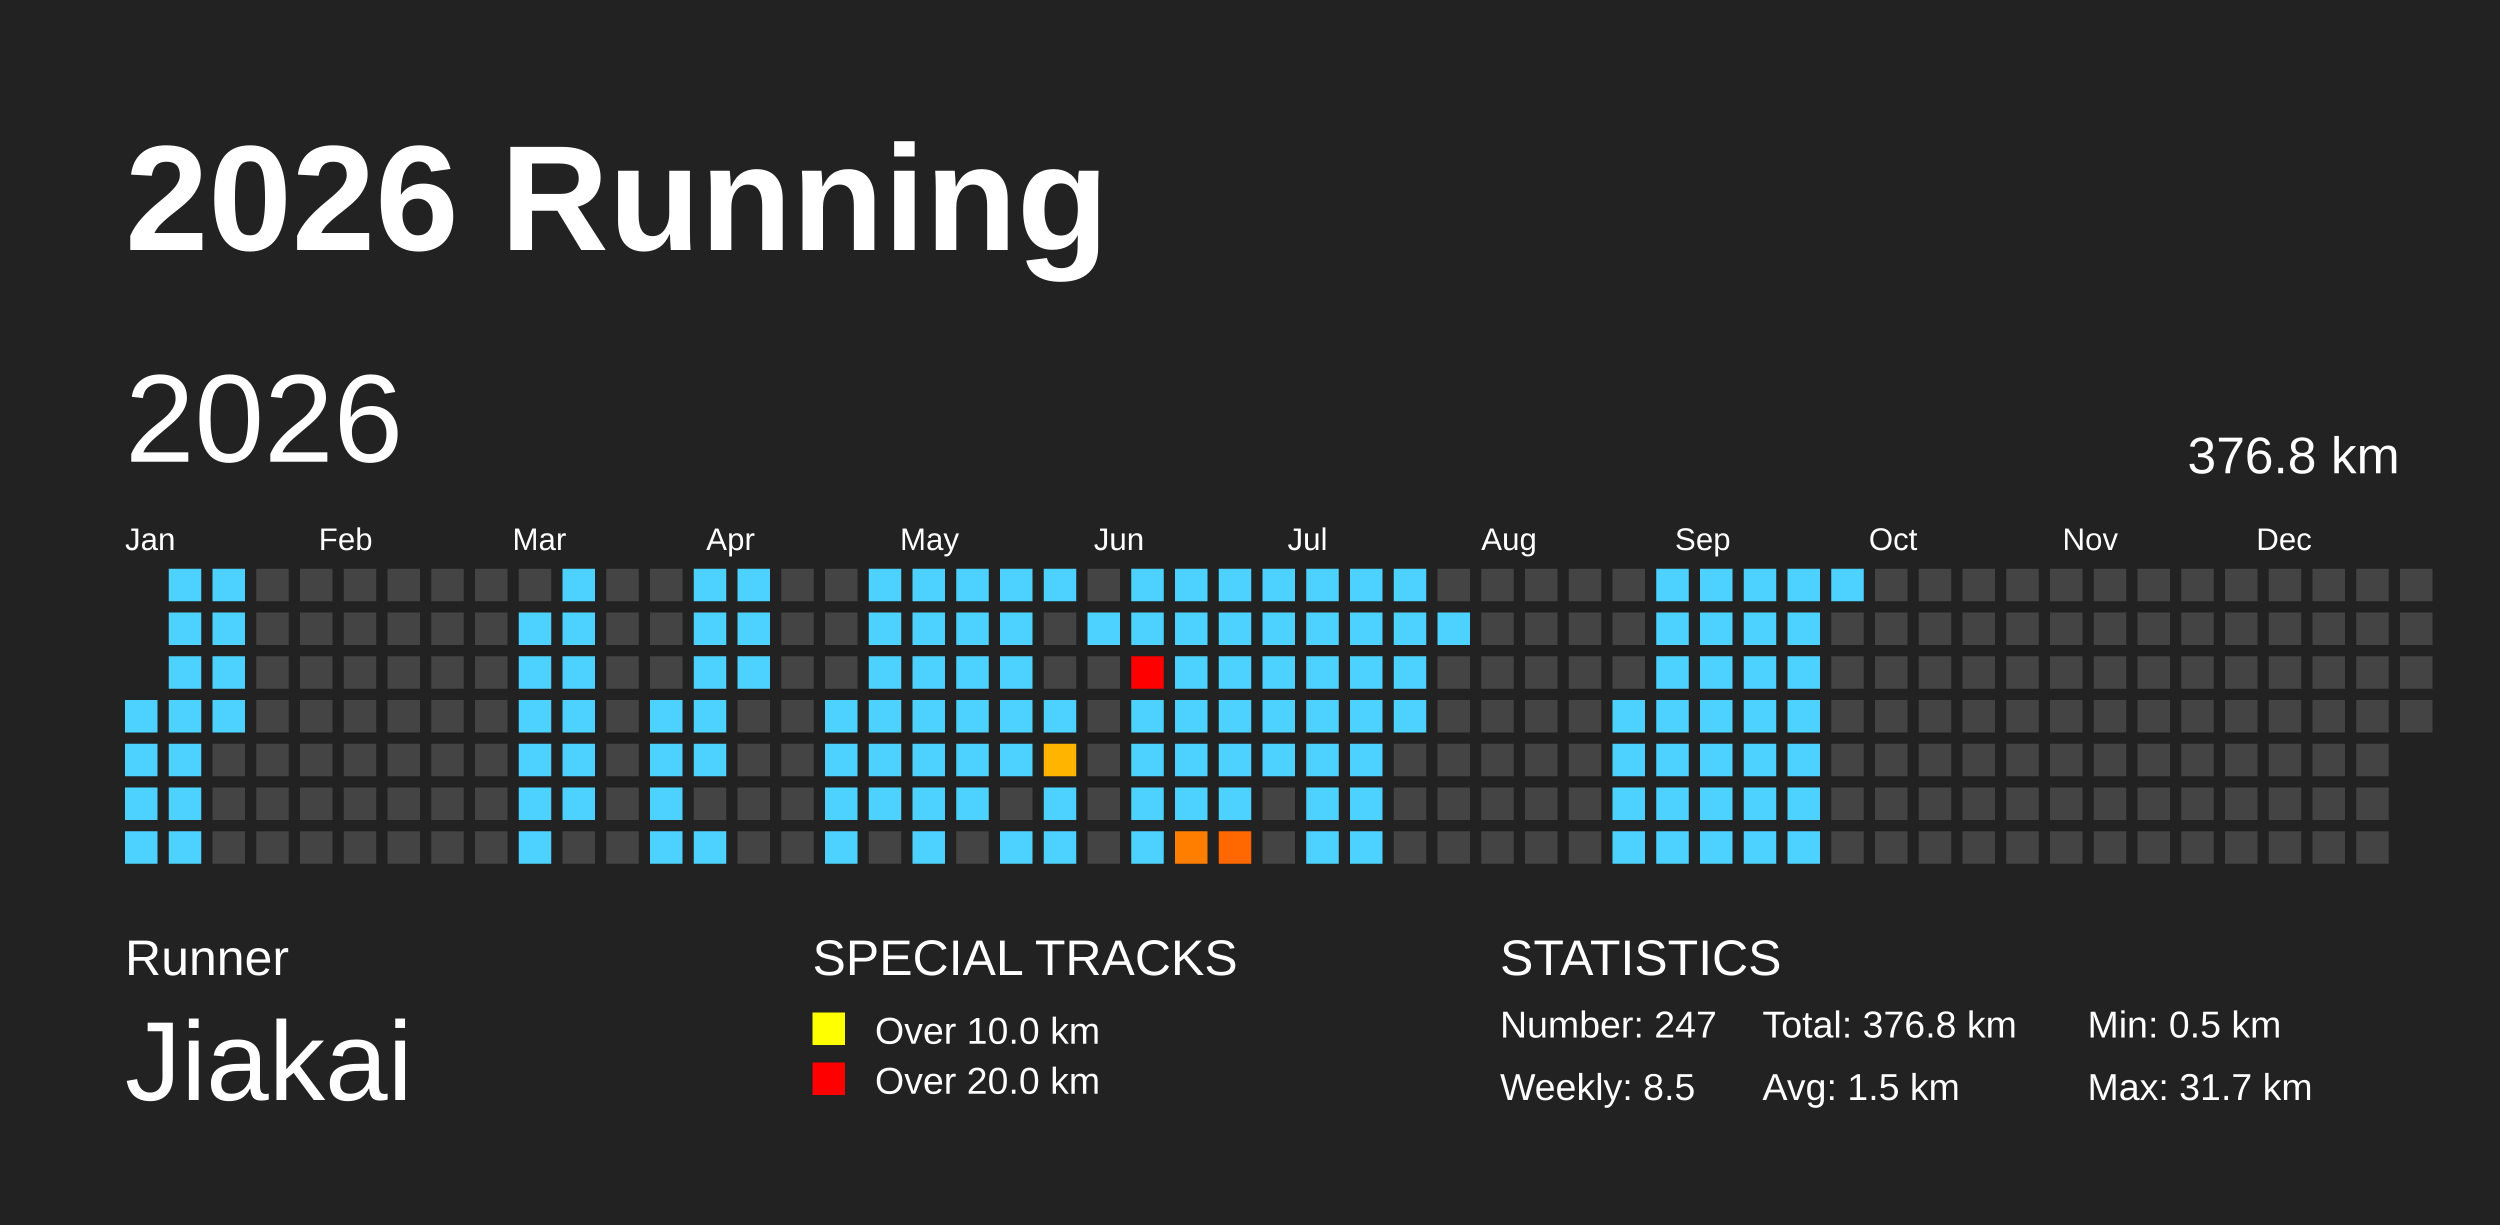
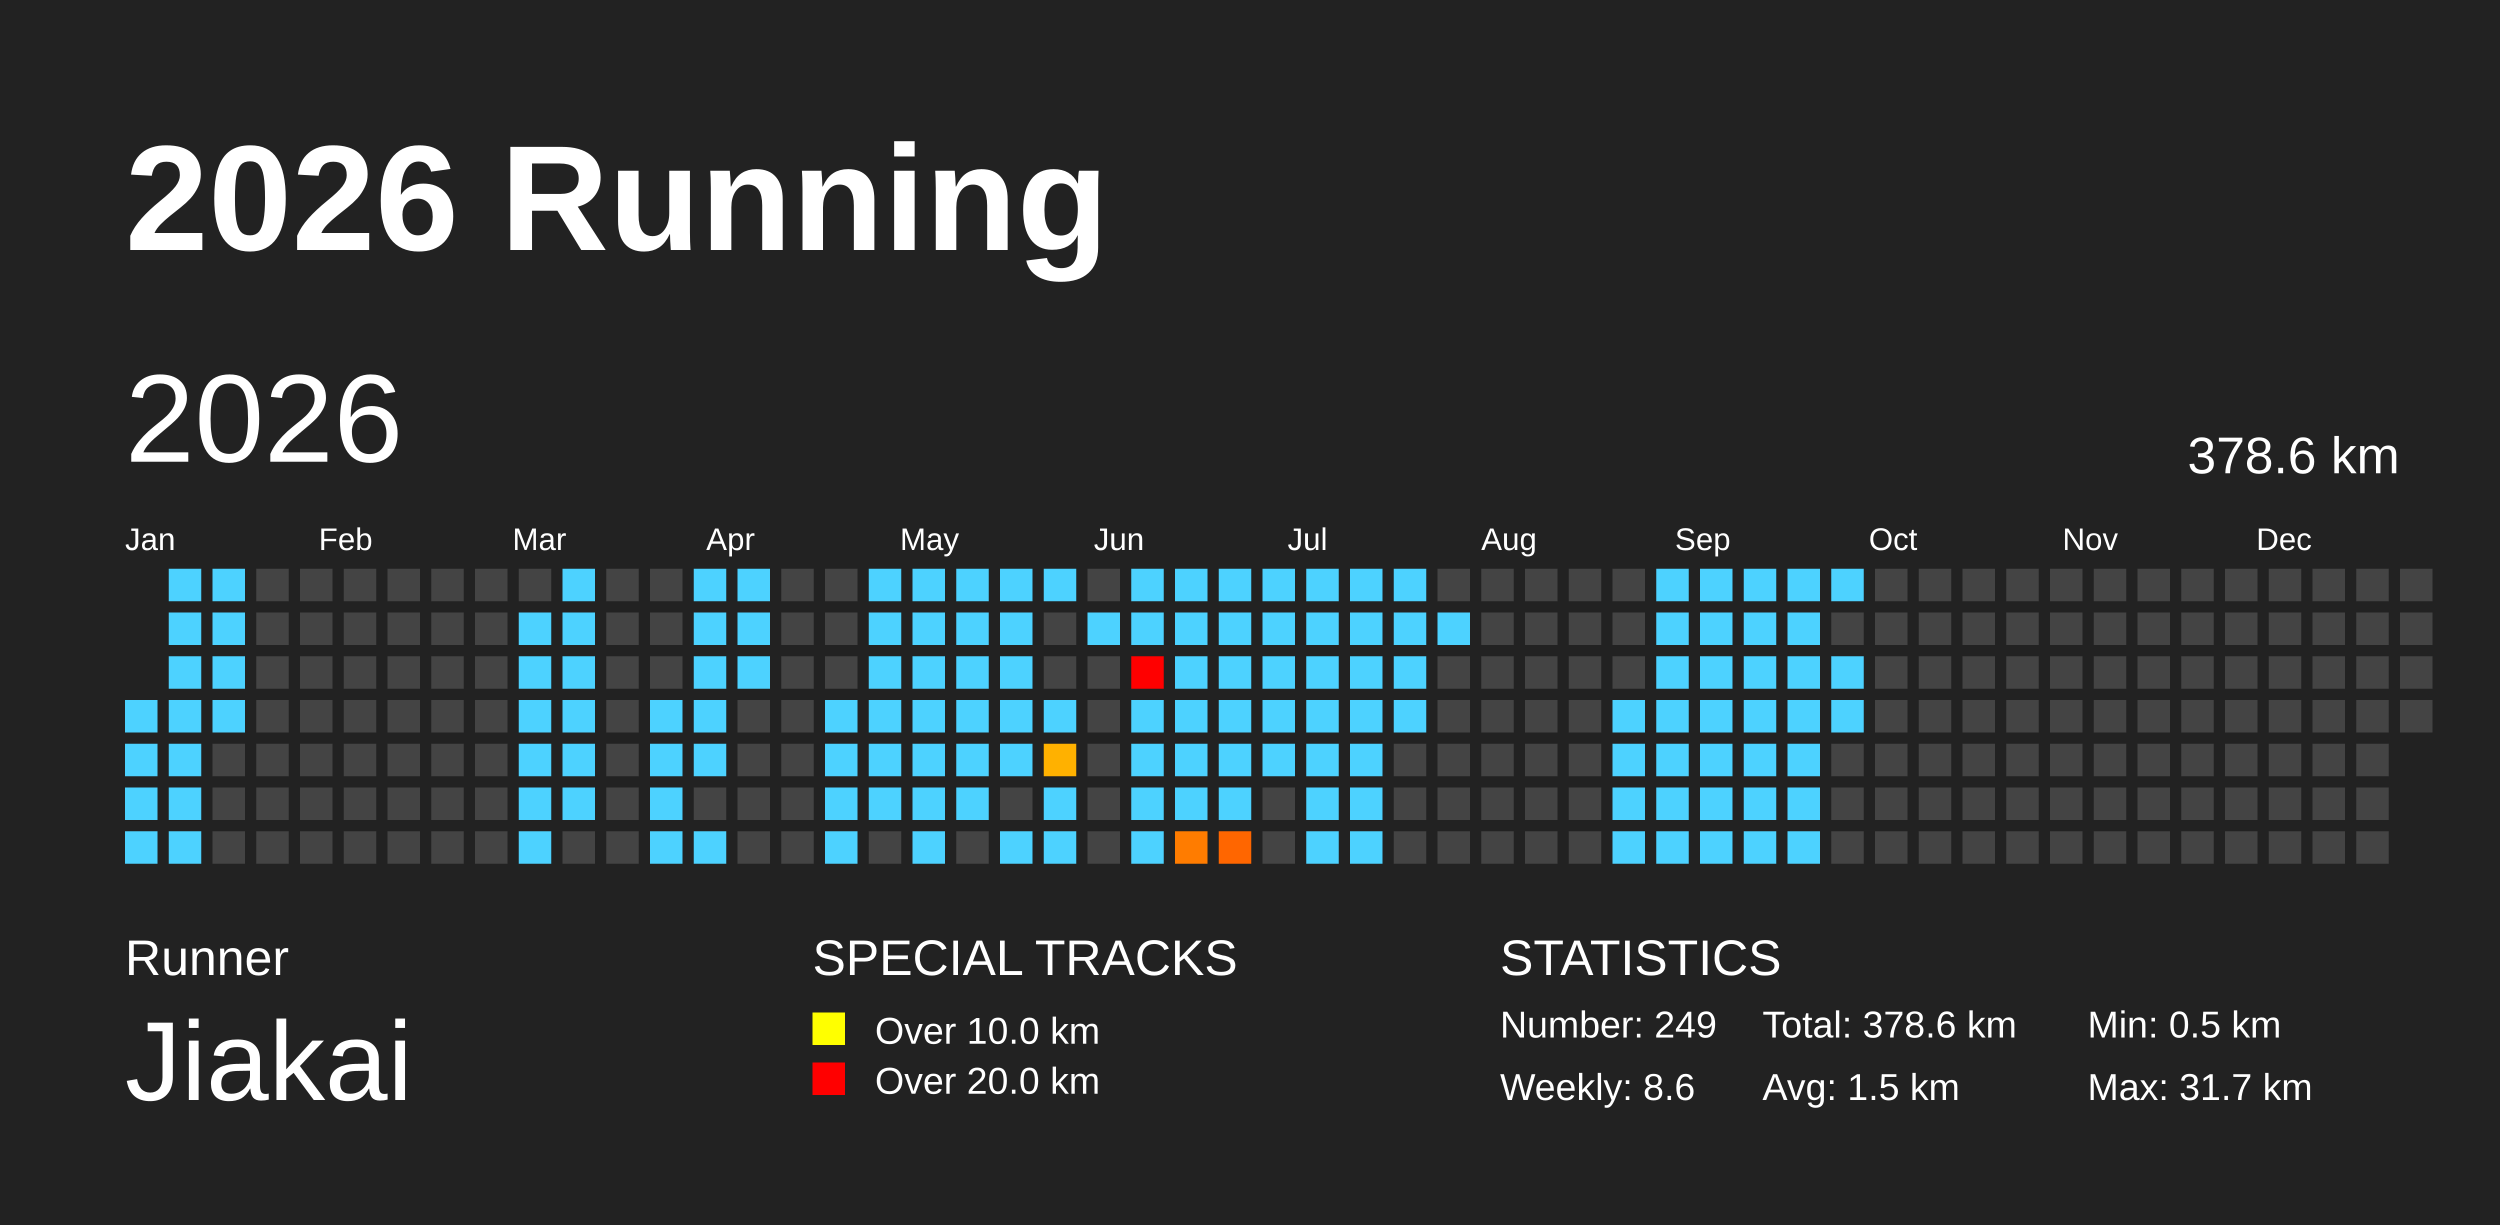
<svg xmlns="http://www.w3.org/2000/svg" baseProfile="full" height="98mm" version="1.1" viewBox="0,0,200,98" width="200mm">
  <defs>
    <pattern height="2" id="indoor-stripe" patternUnits="userSpaceOnUse" width="2">
      <line stroke="white" stroke-opacity="0.45" stroke-width="0.5" x1="0" x2="2" y1="2" y2="0" />
    </pattern>
  </defs>
  <rect fill="#222222" height="98" width="200" x="0" y="0" />
  <text fill="#FFFFFF" style="font-size:12px; font-family:Arial; font-weight:bold;" x="10" y="20">2026 Running</text>
  <text fill="#FFFFFF" style="font-size:4px; font-family:Arial" x="10" y="78">Runner</text>
  <text fill="#FFFFFF" style="font-size:9px; font-family:Arial" x="10" y="88">Jiakai</text>
  <text fill="#FFFFFF" style="font-size:4px; font-family:Arial" x="65" y="78">SPECIAL TRACKS</text>
  <rect fill="yellow" height="2.6" width="2.6" x="65" y="81" />
  <text fill="#FFFFFF" style="font-size:3px; font-family:Arial" x="70" y="83.5">Over 10.0 km</text>
  <rect fill="red" height="2.6" width="2.6" x="65" y="85" />
  <text fill="#FFFFFF" style="font-size:3px; font-family:Arial" x="70" y="87.5">Over 20.0 km</text>
  <text fill="#FFFFFF" style="font-size:4px; font-family:Arial" x="120" y="78">STATISTICS</text>
-   <text fill="#FFFFFF" style="font-size:3px; font-family:Arial" x="120" y="83">Number: 247</text>
-   <text fill="#FFFFFF" style="font-size:3px; font-family:Arial" x="120" y="88">Weekly: 8.5</text>
-   <text fill="#FFFFFF" style="font-size:3px; font-family:Arial" x="141" y="83">Total: 376.8 km</text>
+   <text fill="#FFFFFF" style="font-size:3px; font-family:Arial" x="120" y="83">Number: 249</text>
+   <text fill="#FFFFFF" style="font-size:3px; font-family:Arial" x="120" y="88">Weekly: 8.6</text>
+   <text fill="#FFFFFF" style="font-size:3px; font-family:Arial" x="141" y="83">Total: 378.6 km</text>
  <text fill="#FFFFFF" style="font-size:3px; font-family:Arial" x="141" y="88">Avg: 1.5 km</text>
  <text fill="#FFFFFF" style="font-size:3px; font-family:Arial" x="167" y="83">Min: 0.5 km</text>
  <text fill="#FFFFFF" style="font-size:3px; font-family:Arial" x="167" y="88">Max: 31.7 km</text>
  <text dominant-baseline="hanging" fill="#FFFFFF" style="font-size:10.0px; font-family:Arial;" x="10" y="30">2026</text>
-   <text dominant-baseline="hanging" fill="#FFFFFF" style="font-size:4.125px; font-family:Arial;" x="175" y="35">376.8 km</text>
+   <text dominant-baseline="hanging" fill="#FFFFFF" style="font-size:4.125px; font-family:Arial;" x="175" y="35">378.6 km</text>
  <text fill="#FFFFFF" style="font-size:2.5px; font-family:Arial" x="10.0" y="44">Jan</text>
  <text fill="#FFFFFF" style="font-size:2.5px; font-family:Arial" x="25.5" y="44">Feb</text>
  <text fill="#FFFFFF" style="font-size:2.5px; font-family:Arial" x="41.0" y="44">Mar</text>
  <text fill="#FFFFFF" style="font-size:2.5px; font-family:Arial" x="56.5" y="44">Apr</text>
  <text fill="#FFFFFF" style="font-size:2.5px; font-family:Arial" x="72.0" y="44">May</text>
  <text fill="#FFFFFF" style="font-size:2.5px; font-family:Arial" x="87.5" y="44">Jun</text>
  <text fill="#FFFFFF" style="font-size:2.5px; font-family:Arial" x="103.0" y="44">Jul</text>
  <text fill="#FFFFFF" style="font-size:2.5px; font-family:Arial" x="118.5" y="44">Aug</text>
  <text fill="#FFFFFF" style="font-size:2.5px; font-family:Arial" x="134.0" y="44">Sep</text>
  <text fill="#FFFFFF" style="font-size:2.5px; font-family:Arial" x="149.5" y="44">Oct</text>
  <text fill="#FFFFFF" style="font-size:2.5px; font-family:Arial" x="165.0" y="44">Nov</text>
  <text fill="#FFFFFF" style="font-size:2.5px; font-family:Arial" x="180.5" y="44">Dec</text>
  <rect fill="#4dd2ff" height="2.6" width="2.6" x="10.0" y="56.0" />
  <rect fill="#4dd2ff" height="2.6" width="2.6" x="10.0" y="59.5" />
  <rect fill="#4dd2ff" height="2.6" width="2.6" x="10.0" y="63.0" />
  <rect fill="#4dd2ff" height="2.6" width="2.6" x="10.0" y="66.5" />
  <rect fill="#4dd2ff" height="2.6" width="2.6" x="13.5" y="45.5" />
  <rect fill="#4dd2ff" height="2.6" width="2.6" x="13.5" y="49.0" />
  <rect fill="#4dd2ff" height="2.6" width="2.6" x="13.5" y="52.5" />
  <rect fill="#4dd2ff" height="2.6" width="2.6" x="13.5" y="56.0" />
  <rect fill="#4dd2ff" height="2.6" width="2.6" x="13.5" y="59.5" />
  <rect fill="#4dd2ff" height="2.6" width="2.6" x="13.5" y="63.0" />
  <rect fill="#4dd2ff" height="2.6" width="2.6" x="13.5" y="66.5" />
  <rect fill="#4dd2ff" height="2.6" width="2.6" x="17.0" y="45.5" />
  <rect fill="#4dd2ff" height="2.6" width="2.6" x="17.0" y="49.0" />
  <rect fill="#4dd2ff" height="2.6" width="2.6" x="17.0" y="52.5" />
  <rect fill="#4dd2ff" height="2.6" width="2.6" x="17.0" y="56.0" />
  <rect fill="#444444" height="2.6" width="2.6" x="17.0" y="59.5" />
  <rect fill="#444444" height="2.6" width="2.6" x="17.0" y="63.0" />
  <rect fill="#444444" height="2.6" width="2.6" x="17.0" y="66.5" />
  <rect fill="#444444" height="2.6" width="2.6" x="20.5" y="45.5" />
  <rect fill="#444444" height="2.6" width="2.6" x="20.5" y="49.0" />
  <rect fill="#444444" height="2.6" width="2.6" x="20.5" y="52.5" />
  <rect fill="#444444" height="2.6" width="2.6" x="20.5" y="56.0" />
  <rect fill="#444444" height="2.6" width="2.6" x="20.5" y="59.5" />
  <rect fill="#444444" height="2.6" width="2.6" x="20.5" y="63.0" />
  <rect fill="#444444" height="2.6" width="2.6" x="20.5" y="66.5" />
  <rect fill="#444444" height="2.6" width="2.6" x="24.0" y="45.5" />
  <rect fill="#444444" height="2.6" width="2.6" x="24.0" y="49.0" />
  <rect fill="#444444" height="2.6" width="2.6" x="24.0" y="52.5" />
  <rect fill="#444444" height="2.6" width="2.6" x="24.0" y="56.0" />
  <rect fill="#444444" height="2.6" width="2.6" x="24.0" y="59.5" />
  <rect fill="#444444" height="2.6" width="2.6" x="24.0" y="63.0" />
  <rect fill="#444444" height="2.6" width="2.6" x="24.0" y="66.5" />
  <rect fill="#444444" height="2.6" width="2.6" x="27.5" y="45.5" />
  <rect fill="#444444" height="2.6" width="2.6" x="27.5" y="49.0" />
  <rect fill="#444444" height="2.6" width="2.6" x="27.5" y="52.5" />
  <rect fill="#444444" height="2.6" width="2.6" x="27.5" y="56.0" />
  <rect fill="#444444" height="2.6" width="2.6" x="27.5" y="59.5" />
  <rect fill="#444444" height="2.6" width="2.6" x="27.5" y="63.0" />
  <rect fill="#444444" height="2.6" width="2.6" x="27.5" y="66.5" />
  <rect fill="#444444" height="2.6" width="2.6" x="31.0" y="45.5" />
  <rect fill="#444444" height="2.6" width="2.6" x="31.0" y="49.0" />
  <rect fill="#444444" height="2.6" width="2.6" x="31.0" y="52.5" />
  <rect fill="#444444" height="2.6" width="2.6" x="31.0" y="56.0" />
  <rect fill="#444444" height="2.6" width="2.6" x="31.0" y="59.5" />
  <rect fill="#444444" height="2.6" width="2.6" x="31.0" y="63.0" />
  <rect fill="#444444" height="2.6" width="2.6" x="31.0" y="66.5" />
  <rect fill="#444444" height="2.6" width="2.6" x="34.5" y="45.5" />
  <rect fill="#444444" height="2.6" width="2.6" x="34.5" y="49.0" />
  <rect fill="#444444" height="2.6" width="2.6" x="34.5" y="52.5" />
  <rect fill="#444444" height="2.6" width="2.6" x="34.5" y="56.0" />
  <rect fill="#444444" height="2.6" width="2.6" x="34.5" y="59.5" />
  <rect fill="#444444" height="2.6" width="2.6" x="34.5" y="63.0" />
  <rect fill="#444444" height="2.6" width="2.6" x="34.5" y="66.5" />
  <rect fill="#444444" height="2.6" width="2.6" x="38.0" y="45.5" />
  <rect fill="#444444" height="2.6" width="2.6" x="38.0" y="49.0" />
  <rect fill="#444444" height="2.6" width="2.6" x="38.0" y="52.5" />
  <rect fill="#444444" height="2.6" width="2.6" x="38.0" y="56.0" />
  <rect fill="#444444" height="2.6" width="2.6" x="38.0" y="59.5" />
  <rect fill="#444444" height="2.6" width="2.6" x="38.0" y="63.0" />
  <rect fill="#444444" height="2.6" width="2.6" x="38.0" y="66.5" />
  <rect fill="#444444" height="2.6" width="2.6" x="41.5" y="45.5" />
  <rect fill="#4dd2ff" height="2.6" width="2.6" x="41.5" y="49.0" />
  <rect fill="#4dd2ff" height="2.6" width="2.6" x="41.5" y="52.5" />
  <rect fill="#4dd2ff" height="2.6" width="2.6" x="41.5" y="56.0" />
  <rect fill="#4dd2ff" height="2.6" width="2.6" x="41.5" y="59.5" />
  <rect fill="#4dd2ff" height="2.6" width="2.6" x="41.5" y="63.0" />
  <rect fill="#4dd2ff" height="2.6" width="2.6" x="41.5" y="66.5" />
  <rect fill="#4dd2ff" height="2.6" width="2.6" x="45.0" y="45.5" />
  <rect fill="#4dd2ff" height="2.6" width="2.6" x="45.0" y="49.0" />
  <rect fill="#4dd2ff" height="2.6" width="2.6" x="45.0" y="52.5" />
  <rect fill="#4dd2ff" height="2.6" width="2.6" x="45.0" y="56.0" />
  <rect fill="#4dd2ff" height="2.6" width="2.6" x="45.0" y="59.5" />
  <rect fill="#4dd2ff" height="2.6" width="2.6" x="45.0" y="63.0" />
  <rect fill="#444444" height="2.6" width="2.6" x="45.0" y="66.5" />
  <rect fill="#444444" height="2.6" width="2.6" x="48.5" y="45.5" />
  <rect fill="#444444" height="2.6" width="2.6" x="48.5" y="49.0" />
  <rect fill="#444444" height="2.6" width="2.6" x="48.5" y="52.5" />
  <rect fill="#444444" height="2.6" width="2.6" x="48.5" y="56.0" />
  <rect fill="#444444" height="2.6" width="2.6" x="48.5" y="59.5" />
  <rect fill="#444444" height="2.6" width="2.6" x="48.5" y="63.0" />
  <rect fill="#444444" height="2.6" width="2.6" x="48.5" y="66.5" />
  <rect fill="#444444" height="2.6" width="2.6" x="52.0" y="45.5" />
  <rect fill="#444444" height="2.6" width="2.6" x="52.0" y="49.0" />
  <rect fill="#444444" height="2.6" width="2.6" x="52.0" y="52.5" />
  <rect fill="#4dd2ff" height="2.6" width="2.6" x="52.0" y="56.0" />
  <rect fill="#4dd2ff" height="2.6" width="2.6" x="52.0" y="59.5" />
  <rect fill="#4dd2ff" height="2.6" width="2.6" x="52.0" y="63.0" />
  <rect fill="#4dd2ff" height="2.6" width="2.6" x="52.0" y="66.5" />
  <rect fill="#4dd2ff" height="2.6" width="2.6" x="55.5" y="45.5" />
  <rect fill="#4dd2ff" height="2.6" width="2.6" x="55.5" y="49.0" />
  <rect fill="#4dd2ff" height="2.6" width="2.6" x="55.5" y="52.5" />
  <rect fill="#4dd2ff" height="2.6" width="2.6" x="55.5" y="56.0" />
  <rect fill="#4dd2ff" height="2.6" width="2.6" x="55.5" y="59.5" />
  <rect fill="#444444" height="2.6" width="2.6" x="55.5" y="63.0" />
  <rect fill="#4dd2ff" height="2.6" width="2.6" x="55.5" y="66.5" />
  <rect fill="#4dd2ff" height="2.6" width="2.6" x="59.0" y="45.5" />
  <rect fill="#4dd2ff" height="2.6" width="2.6" x="59.0" y="49.0" />
  <rect fill="#4dd2ff" height="2.6" width="2.6" x="59.0" y="52.5" />
  <rect fill="#444444" height="2.6" width="2.6" x="59.0" y="56.0" />
  <rect fill="#444444" height="2.6" width="2.6" x="59.0" y="59.5" />
  <rect fill="#444444" height="2.6" width="2.6" x="59.0" y="63.0" />
  <rect fill="#444444" height="2.6" width="2.6" x="59.0" y="66.5" />
  <rect fill="#444444" height="2.6" width="2.6" x="62.5" y="45.5" />
  <rect fill="#444444" height="2.6" width="2.6" x="62.5" y="49.0" />
  <rect fill="#444444" height="2.6" width="2.6" x="62.5" y="52.5" />
  <rect fill="#444444" height="2.6" width="2.6" x="62.5" y="56.0" />
  <rect fill="#444444" height="2.6" width="2.6" x="62.5" y="59.5" />
  <rect fill="#444444" height="2.6" width="2.6" x="62.5" y="63.0" />
  <rect fill="#444444" height="2.6" width="2.6" x="62.5" y="66.5" />
  <rect fill="#444444" height="2.6" width="2.6" x="66.0" y="45.5" />
  <rect fill="#444444" height="2.6" width="2.6" x="66.0" y="49.0" />
  <rect fill="#444444" height="2.6" width="2.6" x="66.0" y="52.5" />
  <rect fill="#4dd2ff" height="2.6" width="2.6" x="66.0" y="56.0" />
  <rect fill="#4dd2ff" height="2.6" width="2.6" x="66.0" y="59.5" />
  <rect fill="#4dd2ff" height="2.6" width="2.6" x="66.0" y="63.0" />
  <rect fill="#4dd2ff" height="2.6" width="2.6" x="66.0" y="66.5" />
  <rect fill="#4dd2ff" height="2.6" width="2.6" x="69.5" y="45.5" />
  <rect fill="#4dd2ff" height="2.6" width="2.6" x="69.5" y="49.0" />
  <rect fill="#4dd2ff" height="2.6" width="2.6" x="69.5" y="52.5" />
  <rect fill="#4dd2ff" height="2.6" width="2.6" x="69.5" y="56.0" />
  <rect fill="#4dd2ff" height="2.6" width="2.6" x="69.5" y="59.5" />
  <rect fill="#4dd2ff" height="2.6" width="2.6" x="69.5" y="63.0" />
  <rect fill="#444444" height="2.6" width="2.6" x="69.5" y="66.5" />
  <rect fill="#4dd2ff" height="2.6" width="2.6" x="73.0" y="45.5" />
  <rect fill="#4dd2ff" height="2.6" width="2.6" x="73.0" y="49.0" />
  <rect fill="#4dd2ff" height="2.6" width="2.6" x="73.0" y="52.5" />
  <rect fill="#4dd2ff" height="2.6" width="2.6" x="73.0" y="56.0" />
  <rect fill="#4dd2ff" height="2.6" width="2.6" x="73.0" y="59.5" />
  <rect fill="#4dd2ff" height="2.6" width="2.6" x="73.0" y="63.0" />
  <rect fill="#4dd2ff" height="2.6" width="2.6" x="73.0" y="66.5" />
  <rect fill="#4dd2ff" height="2.6" width="2.6" x="76.5" y="45.5" />
  <rect fill="#4dd2ff" height="2.6" width="2.6" x="76.5" y="49.0" />
  <rect fill="#4dd2ff" height="2.6" width="2.6" x="76.5" y="52.5" />
  <rect fill="#4dd2ff" height="2.6" width="2.6" x="76.5" y="56.0" />
  <rect fill="#4dd2ff" height="2.6" width="2.6" x="76.5" y="59.5" />
  <rect fill="#4dd2ff" height="2.6" width="2.6" x="76.5" y="63.0" />
  <rect fill="#444444" height="2.6" width="2.6" x="76.5" y="66.5" />
  <rect fill="#4dd2ff" height="2.6" width="2.6" x="80.0" y="45.5" />
  <rect fill="#4dd2ff" height="2.6" width="2.6" x="80.0" y="49.0" />
  <rect fill="#4dd2ff" height="2.6" width="2.6" x="80.0" y="52.5" />
  <rect fill="#4dd2ff" height="2.6" width="2.6" x="80.0" y="56.0" />
  <rect fill="#4dd2ff" height="2.6" width="2.6" x="80.0" y="59.5" />
  <rect fill="#444444" height="2.6" width="2.6" x="80.0" y="63.0" />
  <rect fill="#4dd2ff" height="2.6" width="2.6" x="80.0" y="66.5" />
  <rect fill="#4dd2ff" height="2.6" width="2.6" x="83.5" y="45.5" />
  <rect fill="#444444" height="2.6" width="2.6" x="83.5" y="49.0" />
  <rect fill="#444444" height="2.6" width="2.6" x="83.5" y="52.5" />
  <rect fill="#4dd2ff" height="2.6" width="2.6" x="83.5" y="56.0" />
-   <rect fill="#ffb400" height="2.6" width="2.6" x="83.5" y="59.5" />
+   <rect fill="#ffb100" height="2.6" width="2.6" x="83.5" y="59.5" />
  <rect fill="#4dd2ff" height="2.6" width="2.6" x="83.5" y="63.0" />
  <rect fill="#4dd2ff" height="2.6" width="2.6" x="83.5" y="66.5" />
  <rect fill="#444444" height="2.6" width="2.6" x="87.0" y="45.5" />
  <rect fill="#4dd2ff" height="2.6" width="2.6" x="87.0" y="49.0" />
  <rect fill="#444444" height="2.6" width="2.6" x="87.0" y="52.5" />
  <rect fill="#444444" height="2.6" width="2.6" x="87.0" y="56.0" />
  <rect fill="#444444" height="2.6" width="2.6" x="87.0" y="59.5" />
  <rect fill="#444444" height="2.6" width="2.6" x="87.0" y="63.0" />
  <rect fill="#444444" height="2.6" width="2.6" x="87.0" y="66.5" />
  <rect fill="#4dd2ff" height="2.6" width="2.6" x="90.5" y="45.5" />
  <rect fill="#4dd2ff" height="2.6" width="2.6" x="90.5" y="49.0" />
  <rect fill="red" height="2.6" width="2.6" x="90.5" y="52.5" />
  <rect fill="#4dd2ff" height="2.6" width="2.6" x="90.5" y="56.0" />
  <rect fill="#4dd2ff" height="2.6" width="2.6" x="90.5" y="59.5" />
  <rect fill="#4dd2ff" height="2.6" width="2.6" x="90.5" y="63.0" />
  <rect fill="#4dd2ff" height="2.6" width="2.6" x="90.5" y="66.5" />
  <rect fill="#4dd2ff" height="2.6" width="2.6" x="94.0" y="45.5" />
  <rect fill="#4dd2ff" height="2.6" width="2.6" x="94.0" y="49.0" />
  <rect fill="#4dd2ff" height="2.6" width="2.6" x="94.0" y="52.5" />
  <rect fill="#4dd2ff" height="2.6" width="2.6" x="94.0" y="56.0" />
  <rect fill="#4dd2ff" height="2.6" width="2.6" x="94.0" y="59.5" />
  <rect fill="#4dd2ff" height="2.6" width="2.6" x="94.0" y="63.0" />
-   <rect fill="#ff7e00" height="2.6" width="2.6" x="94.0" y="66.5" />
+   <rect fill="#ff7c00" height="2.6" width="2.6" x="94.0" y="66.5" />
  <rect fill="#4dd2ff" height="2.6" width="2.6" x="97.5" y="45.5" />
  <rect fill="#4dd2ff" height="2.6" width="2.6" x="97.5" y="49.0" />
  <rect fill="#4dd2ff" height="2.6" width="2.6" x="97.5" y="52.5" />
  <rect fill="#4dd2ff" height="2.6" width="2.6" x="97.5" y="56.0" />
  <rect fill="#4dd2ff" height="2.6" width="2.6" x="97.5" y="59.5" />
  <rect fill="#4dd2ff" height="2.6" width="2.6" x="97.5" y="63.0" />
-   <rect fill="#ff6800" height="2.6" width="2.6" x="97.5" y="66.5" />
+   <rect fill="#ff6600" height="2.6" width="2.6" x="97.5" y="66.5" />
  <rect fill="#4dd2ff" height="2.6" width="2.6" x="101.0" y="45.5" />
  <rect fill="#4dd2ff" height="2.6" width="2.6" x="101.0" y="49.0" />
  <rect fill="#4dd2ff" height="2.6" width="2.6" x="101.0" y="52.5" />
  <rect fill="#4dd2ff" height="2.6" width="2.6" x="101.0" y="56.0" />
  <rect fill="#4dd2ff" height="2.6" width="2.6" x="101.0" y="59.5" />
  <rect fill="#444444" height="2.6" width="2.6" x="101.0" y="63.0" />
  <rect fill="#444444" height="2.6" width="2.6" x="101.0" y="66.5" />
  <rect fill="#4dd2ff" height="2.6" width="2.6" x="104.5" y="45.5" />
  <rect fill="#4dd2ff" height="2.6" width="2.6" x="104.5" y="49.0" />
  <rect fill="#4dd2ff" height="2.6" width="2.6" x="104.5" y="52.5" />
  <rect fill="#4dd2ff" height="2.6" width="2.6" x="104.5" y="56.0" />
  <rect fill="#4dd2ff" height="2.6" width="2.6" x="104.5" y="59.5" />
  <rect fill="#4dd2ff" height="2.6" width="2.6" x="104.5" y="63.0" />
  <rect fill="#4dd2ff" height="2.6" width="2.6" x="104.5" y="66.5" />
  <rect fill="#4dd2ff" height="2.6" width="2.6" x="108.0" y="45.5" />
  <rect fill="#4dd2ff" height="2.6" width="2.6" x="108.0" y="49.0" />
  <rect fill="#4dd2ff" height="2.6" width="2.6" x="108.0" y="52.5" />
  <rect fill="#4dd2ff" height="2.6" width="2.6" x="108.0" y="56.0" />
  <rect fill="#4dd2ff" height="2.6" width="2.6" x="108.0" y="59.5" />
  <rect fill="#4dd2ff" height="2.6" width="2.6" x="108.0" y="63.0" />
  <rect fill="#4dd2ff" height="2.6" width="2.6" x="108.0" y="66.5" />
  <rect fill="#4dd2ff" height="2.6" width="2.6" x="111.5" y="45.5" />
  <rect fill="#4dd2ff" height="2.6" width="2.6" x="111.5" y="49.0" />
  <rect fill="#4dd2ff" height="2.6" width="2.6" x="111.5" y="52.5" />
  <rect fill="#4dd2ff" height="2.6" width="2.6" x="111.5" y="56.0" />
  <rect fill="#444444" height="2.6" width="2.6" x="111.5" y="59.5" />
  <rect fill="#444444" height="2.6" width="2.6" x="111.5" y="63.0" />
  <rect fill="#444444" height="2.6" width="2.6" x="111.5" y="66.5" />
  <rect fill="#444444" height="2.6" width="2.6" x="115.0" y="45.5" />
  <rect fill="#4dd2ff" height="2.6" width="2.6" x="115.0" y="49.0" />
  <rect fill="#444444" height="2.6" width="2.6" x="115.0" y="52.5" />
  <rect fill="#444444" height="2.6" width="2.6" x="115.0" y="56.0" />
  <rect fill="#444444" height="2.6" width="2.6" x="115.0" y="59.5" />
  <rect fill="#444444" height="2.6" width="2.6" x="115.0" y="63.0" />
  <rect fill="#444444" height="2.6" width="2.6" x="115.0" y="66.5" />
  <rect fill="#444444" height="2.6" width="2.6" x="118.5" y="45.5" />
  <rect fill="#444444" height="2.6" width="2.6" x="118.5" y="49.0" />
  <rect fill="#444444" height="2.6" width="2.6" x="118.5" y="52.5" />
  <rect fill="#444444" height="2.6" width="2.6" x="118.5" y="56.0" />
  <rect fill="#444444" height="2.6" width="2.6" x="118.5" y="59.5" />
  <rect fill="#444444" height="2.6" width="2.6" x="118.5" y="63.0" />
  <rect fill="#444444" height="2.6" width="2.6" x="118.5" y="66.5" />
  <rect fill="#444444" height="2.6" width="2.6" x="122.0" y="45.5" />
  <rect fill="#444444" height="2.6" width="2.6" x="122.0" y="49.0" />
  <rect fill="#444444" height="2.6" width="2.6" x="122.0" y="52.5" />
  <rect fill="#444444" height="2.6" width="2.6" x="122.0" y="56.0" />
  <rect fill="#444444" height="2.6" width="2.6" x="122.0" y="59.5" />
  <rect fill="#444444" height="2.6" width="2.6" x="122.0" y="63.0" />
  <rect fill="#444444" height="2.6" width="2.6" x="122.0" y="66.5" />
  <rect fill="#444444" height="2.6" width="2.6" x="125.5" y="45.5" />
  <rect fill="#444444" height="2.6" width="2.6" x="125.5" y="49.0" />
  <rect fill="#444444" height="2.6" width="2.6" x="125.5" y="52.5" />
  <rect fill="#444444" height="2.6" width="2.6" x="125.5" y="56.0" />
  <rect fill="#444444" height="2.6" width="2.6" x="125.5" y="59.5" />
  <rect fill="#444444" height="2.6" width="2.6" x="125.5" y="63.0" />
  <rect fill="#444444" height="2.6" width="2.6" x="125.5" y="66.5" />
  <rect fill="#444444" height="2.6" width="2.6" x="129.0" y="45.5" />
  <rect fill="#444444" height="2.6" width="2.6" x="129.0" y="49.0" />
  <rect fill="#444444" height="2.6" width="2.6" x="129.0" y="52.5" />
  <rect fill="#4dd2ff" height="2.6" width="2.6" x="129.0" y="56.0" />
  <rect fill="#4dd2ff" height="2.6" width="2.6" x="129.0" y="59.5" />
  <rect fill="#4dd2ff" height="2.6" width="2.6" x="129.0" y="63.0" />
  <rect fill="#4dd2ff" height="2.6" width="2.6" x="129.0" y="66.5" />
  <rect fill="#4dd2ff" height="2.6" width="2.6" x="132.5" y="45.5" />
  <rect fill="#4dd2ff" height="2.6" width="2.6" x="132.5" y="49.0" />
  <rect fill="#4dd2ff" height="2.6" width="2.6" x="132.5" y="52.5" />
  <rect fill="#4dd2ff" height="2.6" width="2.6" x="132.5" y="56.0" />
  <rect fill="#4dd2ff" height="2.6" width="2.6" x="132.5" y="59.5" />
  <rect fill="#4dd2ff" height="2.6" width="2.6" x="132.5" y="63.0" />
  <rect fill="#4dd2ff" height="2.6" width="2.6" x="132.5" y="66.5" />
  <rect fill="#4dd2ff" height="2.6" width="2.6" x="136.0" y="45.5" />
  <rect fill="#4dd2ff" height="2.6" width="2.6" x="136.0" y="49.0" />
  <rect fill="#4dd2ff" height="2.6" width="2.6" x="136.0" y="52.5" />
  <rect fill="#4dd2ff" height="2.6" width="2.6" x="136.0" y="56.0" />
  <rect fill="#4dd2ff" height="2.6" width="2.6" x="136.0" y="59.5" />
  <rect fill="#4dd2ff" height="2.6" width="2.6" x="136.0" y="63.0" />
  <rect fill="#4dd2ff" height="2.6" width="2.6" x="136.0" y="66.5" />
  <rect fill="#4dd2ff" height="2.6" width="2.6" x="139.5" y="45.5" />
  <rect fill="#4dd2ff" height="2.6" width="2.6" x="139.5" y="49.0" />
  <rect fill="#4dd2ff" height="2.6" width="2.6" x="139.5" y="52.5" />
  <rect fill="#4dd2ff" height="2.6" width="2.6" x="139.5" y="56.0" />
  <rect fill="#4dd2ff" height="2.6" width="2.6" x="139.5" y="59.5" />
  <rect fill="#4dd2ff" height="2.6" width="2.6" x="139.5" y="63.0" />
  <rect fill="#4dd2ff" height="2.6" width="2.6" x="139.5" y="66.5" />
  <rect fill="#4dd2ff" height="2.6" width="2.6" x="143.0" y="45.5" />
  <rect fill="#4dd2ff" height="2.6" width="2.6" x="143.0" y="49.0" />
  <rect fill="#4dd2ff" height="2.6" width="2.6" x="143.0" y="52.5" />
  <rect fill="#4dd2ff" height="2.6" width="2.6" x="143.0" y="56.0" />
  <rect fill="#4dd2ff" height="2.6" width="2.6" x="143.0" y="59.5" />
  <rect fill="#4dd2ff" height="2.6" width="2.6" x="143.0" y="63.0" />
  <rect fill="#4dd2ff" height="2.6" width="2.6" x="143.0" y="66.5" />
  <rect fill="#4dd2ff" height="2.6" width="2.6" x="146.5" y="45.5" />
  <rect fill="#444444" height="2.6" width="2.6" x="146.5" y="49.0" />
-   <rect fill="#444444" height="2.6" width="2.6" x="146.5" y="52.5" />
-   <rect fill="#444444" height="2.6" width="2.6" x="146.5" y="56.0" />
+   <rect fill="#4dd2ff" height="2.6" width="2.6" x="146.5" y="52.5" />
+   <rect fill="#4dd2ff" height="2.6" width="2.6" x="146.5" y="56.0" />
  <rect fill="#444444" height="2.6" width="2.6" x="146.5" y="59.5" />
  <rect fill="#444444" height="2.6" width="2.6" x="146.5" y="63.0" />
  <rect fill="#444444" height="2.6" width="2.6" x="146.5" y="66.5" />
  <rect fill="#444444" height="2.6" width="2.6" x="150.0" y="45.5" />
  <rect fill="#444444" height="2.6" width="2.6" x="150.0" y="49.0" />
  <rect fill="#444444" height="2.6" width="2.6" x="150.0" y="52.5" />
  <rect fill="#444444" height="2.6" width="2.6" x="150.0" y="56.0" />
  <rect fill="#444444" height="2.6" width="2.6" x="150.0" y="59.5" />
  <rect fill="#444444" height="2.6" width="2.6" x="150.0" y="63.0" />
  <rect fill="#444444" height="2.6" width="2.6" x="150.0" y="66.5" />
  <rect fill="#444444" height="2.6" width="2.6" x="153.5" y="45.5" />
  <rect fill="#444444" height="2.6" width="2.6" x="153.5" y="49.0" />
  <rect fill="#444444" height="2.6" width="2.6" x="153.5" y="52.5" />
  <rect fill="#444444" height="2.6" width="2.6" x="153.5" y="56.0" />
  <rect fill="#444444" height="2.6" width="2.6" x="153.5" y="59.5" />
  <rect fill="#444444" height="2.6" width="2.6" x="153.5" y="63.0" />
  <rect fill="#444444" height="2.6" width="2.6" x="153.5" y="66.5" />
  <rect fill="#444444" height="2.6" width="2.6" x="157.0" y="45.5" />
  <rect fill="#444444" height="2.6" width="2.6" x="157.0" y="49.0" />
  <rect fill="#444444" height="2.6" width="2.6" x="157.0" y="52.5" />
  <rect fill="#444444" height="2.6" width="2.6" x="157.0" y="56.0" />
  <rect fill="#444444" height="2.6" width="2.6" x="157.0" y="59.5" />
  <rect fill="#444444" height="2.6" width="2.6" x="157.0" y="63.0" />
  <rect fill="#444444" height="2.6" width="2.6" x="157.0" y="66.5" />
  <rect fill="#444444" height="2.6" width="2.6" x="160.5" y="45.5" />
  <rect fill="#444444" height="2.6" width="2.6" x="160.5" y="49.0" />
  <rect fill="#444444" height="2.6" width="2.6" x="160.5" y="52.5" />
  <rect fill="#444444" height="2.6" width="2.6" x="160.5" y="56.0" />
  <rect fill="#444444" height="2.6" width="2.6" x="160.5" y="59.5" />
  <rect fill="#444444" height="2.6" width="2.6" x="160.5" y="63.0" />
  <rect fill="#444444" height="2.6" width="2.6" x="160.5" y="66.5" />
  <rect fill="#444444" height="2.6" width="2.6" x="164.0" y="45.5" />
  <rect fill="#444444" height="2.6" width="2.6" x="164.0" y="49.0" />
  <rect fill="#444444" height="2.6" width="2.6" x="164.0" y="52.5" />
  <rect fill="#444444" height="2.6" width="2.6" x="164.0" y="56.0" />
  <rect fill="#444444" height="2.6" width="2.6" x="164.0" y="59.5" />
  <rect fill="#444444" height="2.6" width="2.6" x="164.0" y="63.0" />
  <rect fill="#444444" height="2.6" width="2.6" x="164.0" y="66.5" />
  <rect fill="#444444" height="2.6" width="2.6" x="167.5" y="45.5" />
  <rect fill="#444444" height="2.6" width="2.6" x="167.5" y="49.0" />
  <rect fill="#444444" height="2.6" width="2.6" x="167.5" y="52.5" />
  <rect fill="#444444" height="2.6" width="2.6" x="167.5" y="56.0" />
  <rect fill="#444444" height="2.6" width="2.6" x="167.5" y="59.5" />
  <rect fill="#444444" height="2.6" width="2.6" x="167.5" y="63.0" />
  <rect fill="#444444" height="2.6" width="2.6" x="167.5" y="66.5" />
  <rect fill="#444444" height="2.6" width="2.6" x="171.0" y="45.5" />
  <rect fill="#444444" height="2.6" width="2.6" x="171.0" y="49.0" />
  <rect fill="#444444" height="2.6" width="2.6" x="171.0" y="52.5" />
  <rect fill="#444444" height="2.6" width="2.6" x="171.0" y="56.0" />
  <rect fill="#444444" height="2.6" width="2.6" x="171.0" y="59.5" />
  <rect fill="#444444" height="2.6" width="2.6" x="171.0" y="63.0" />
  <rect fill="#444444" height="2.6" width="2.6" x="171.0" y="66.5" />
  <rect fill="#444444" height="2.6" width="2.6" x="174.5" y="45.5" />
  <rect fill="#444444" height="2.6" width="2.6" x="174.5" y="49.0" />
  <rect fill="#444444" height="2.6" width="2.6" x="174.5" y="52.5" />
  <rect fill="#444444" height="2.6" width="2.6" x="174.5" y="56.0" />
  <rect fill="#444444" height="2.6" width="2.6" x="174.5" y="59.5" />
  <rect fill="#444444" height="2.6" width="2.6" x="174.5" y="63.0" />
  <rect fill="#444444" height="2.6" width="2.6" x="174.5" y="66.5" />
  <rect fill="#444444" height="2.6" width="2.6" x="178.0" y="45.5" />
  <rect fill="#444444" height="2.6" width="2.6" x="178.0" y="49.0" />
  <rect fill="#444444" height="2.6" width="2.6" x="178.0" y="52.5" />
  <rect fill="#444444" height="2.6" width="2.6" x="178.0" y="56.0" />
  <rect fill="#444444" height="2.6" width="2.6" x="178.0" y="59.5" />
  <rect fill="#444444" height="2.6" width="2.6" x="178.0" y="63.0" />
  <rect fill="#444444" height="2.6" width="2.6" x="178.0" y="66.5" />
  <rect fill="#444444" height="2.6" width="2.6" x="181.5" y="45.5" />
  <rect fill="#444444" height="2.6" width="2.6" x="181.5" y="49.0" />
  <rect fill="#444444" height="2.6" width="2.6" x="181.5" y="52.5" />
  <rect fill="#444444" height="2.6" width="2.6" x="181.5" y="56.0" />
  <rect fill="#444444" height="2.6" width="2.6" x="181.5" y="59.5" />
  <rect fill="#444444" height="2.6" width="2.6" x="181.5" y="63.0" />
  <rect fill="#444444" height="2.6" width="2.6" x="181.5" y="66.5" />
  <rect fill="#444444" height="2.6" width="2.6" x="185.0" y="45.5" />
  <rect fill="#444444" height="2.6" width="2.6" x="185.0" y="49.0" />
  <rect fill="#444444" height="2.6" width="2.6" x="185.0" y="52.5" />
  <rect fill="#444444" height="2.6" width="2.6" x="185.0" y="56.0" />
  <rect fill="#444444" height="2.6" width="2.6" x="185.0" y="59.5" />
  <rect fill="#444444" height="2.6" width="2.6" x="185.0" y="63.0" />
  <rect fill="#444444" height="2.6" width="2.6" x="185.0" y="66.5" />
  <rect fill="#444444" height="2.6" width="2.6" x="188.5" y="45.5" />
  <rect fill="#444444" height="2.6" width="2.6" x="188.5" y="49.0" />
  <rect fill="#444444" height="2.6" width="2.6" x="188.5" y="52.5" />
  <rect fill="#444444" height="2.6" width="2.6" x="188.5" y="56.0" />
  <rect fill="#444444" height="2.6" width="2.6" x="188.5" y="59.5" />
  <rect fill="#444444" height="2.6" width="2.6" x="188.5" y="63.0" />
  <rect fill="#444444" height="2.6" width="2.6" x="188.5" y="66.5" />
  <rect fill="#444444" height="2.6" width="2.6" x="192.0" y="45.5" />
  <rect fill="#444444" height="2.6" width="2.6" x="192.0" y="49.0" />
  <rect fill="#444444" height="2.6" width="2.6" x="192.0" y="52.5" />
  <rect fill="#444444" height="2.6" width="2.6" x="192.0" y="56.0" />
</svg>
